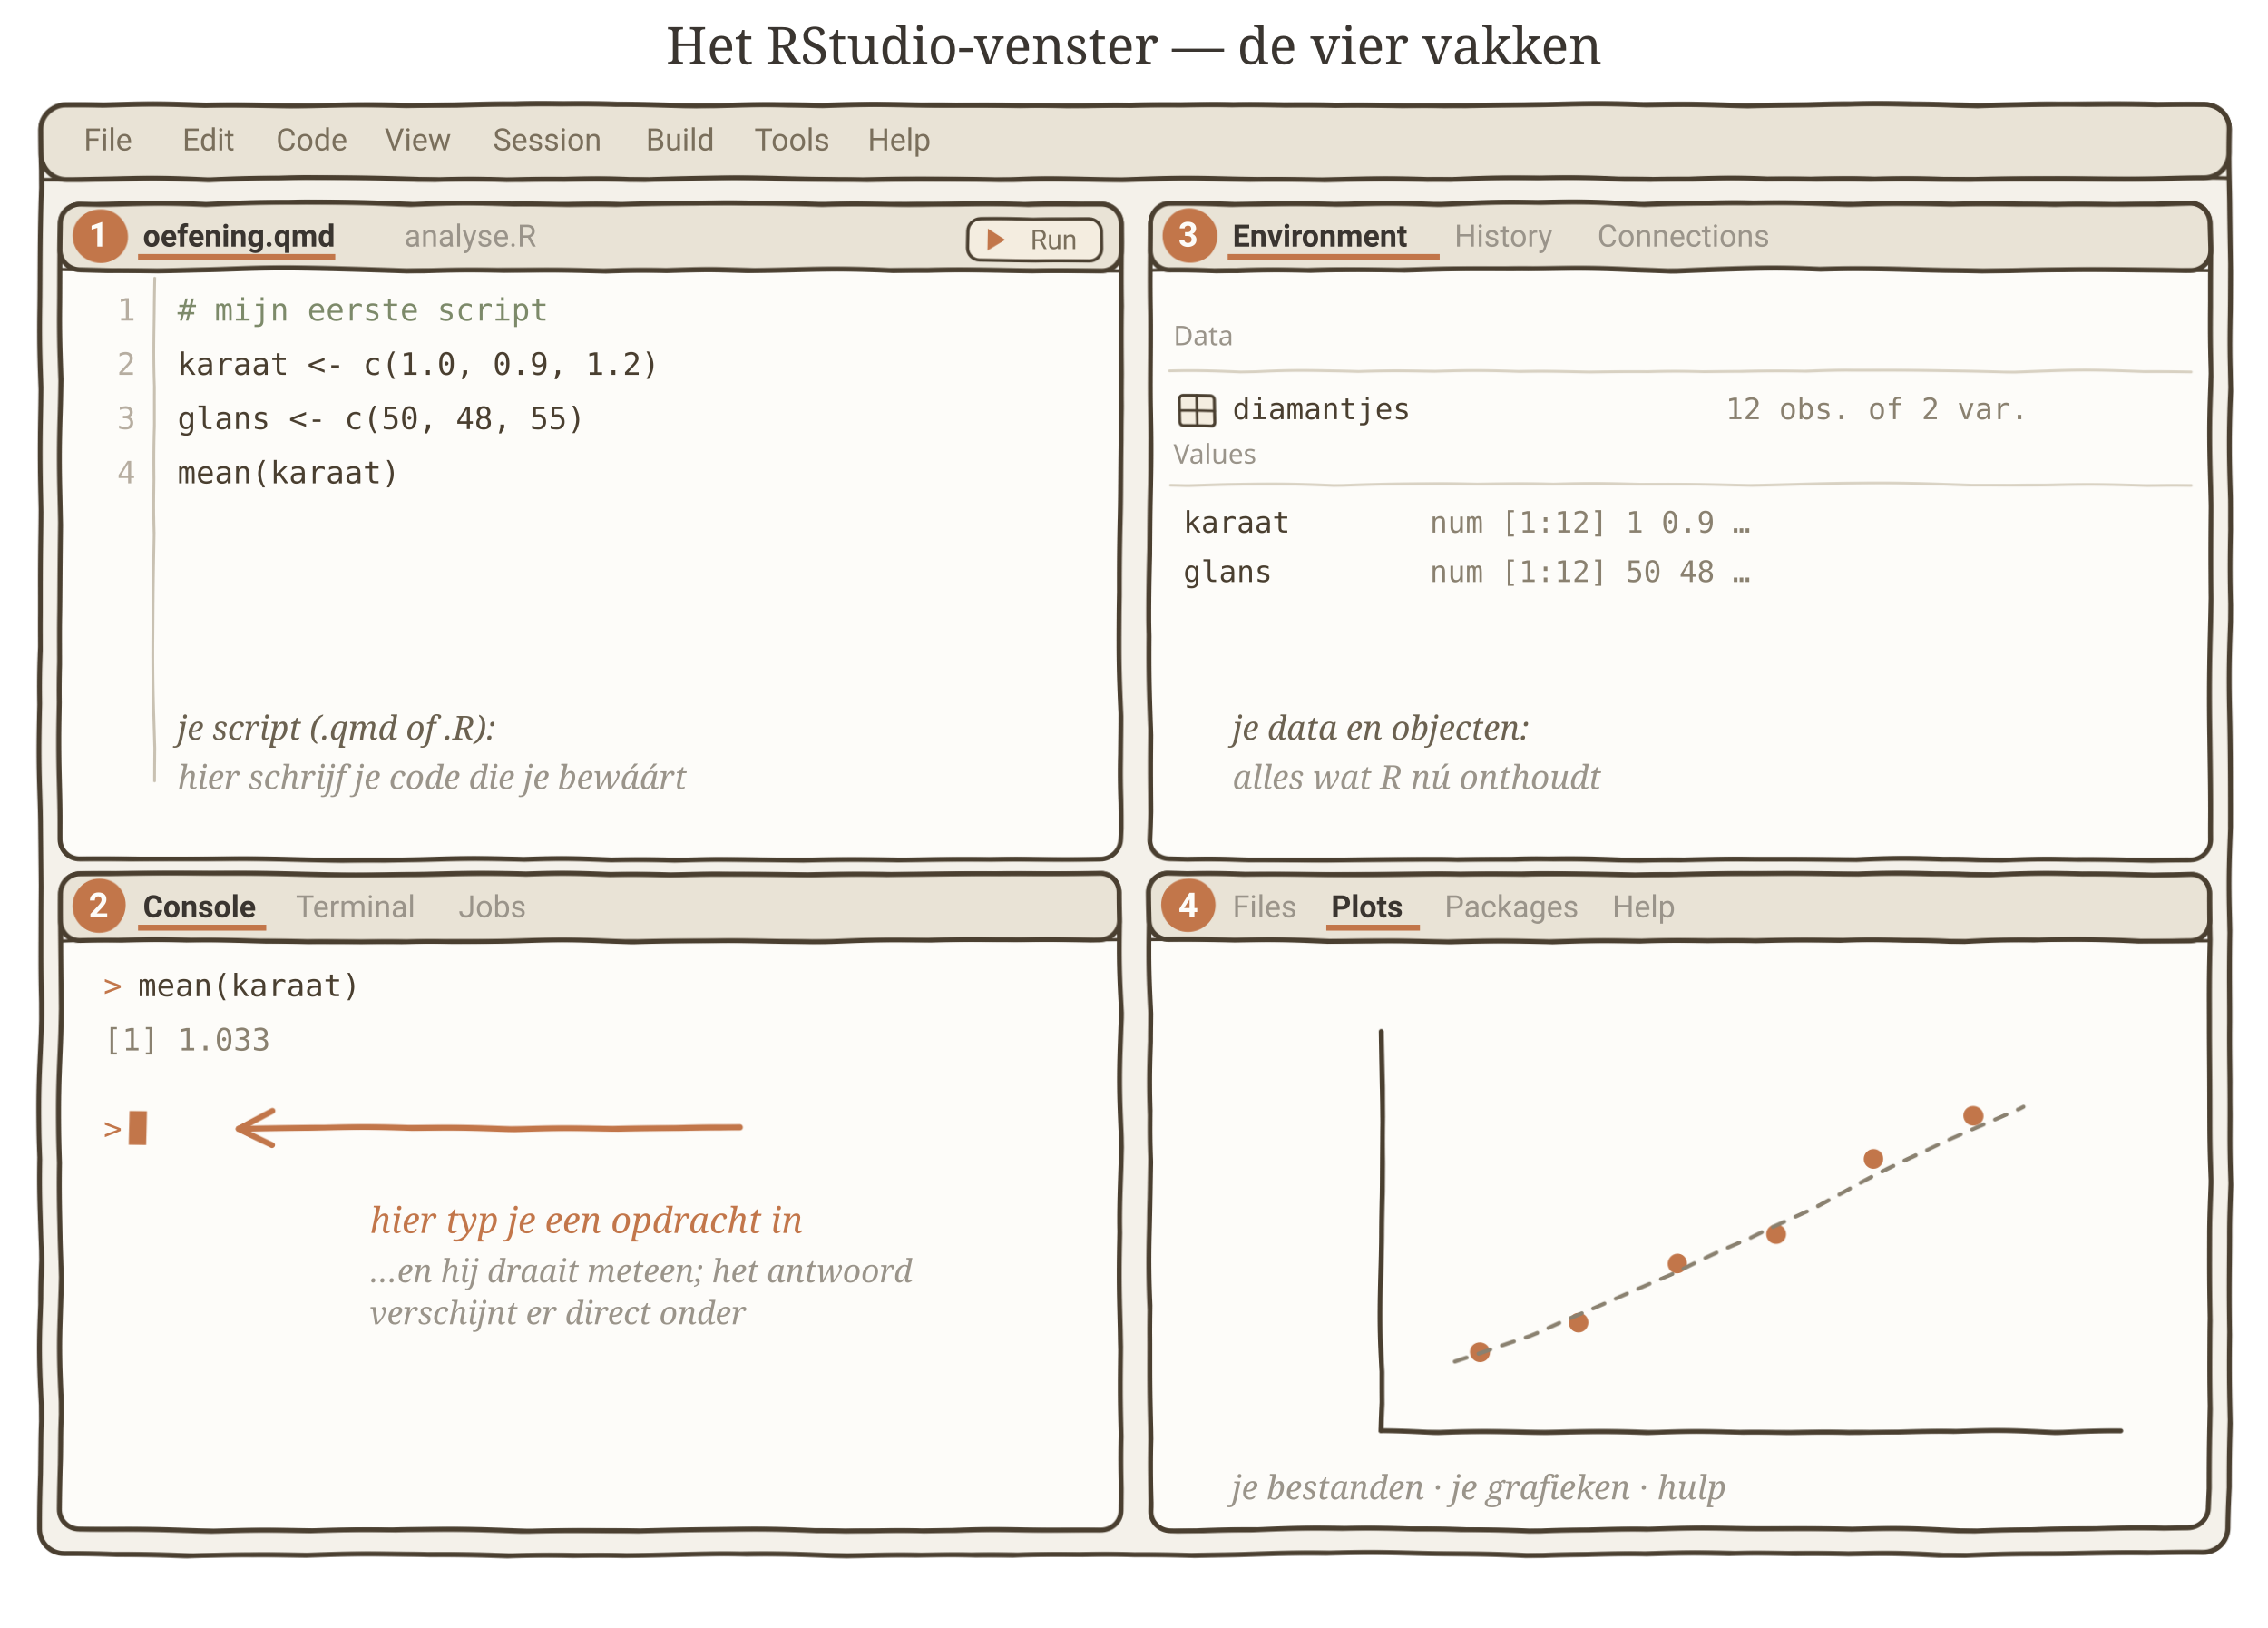
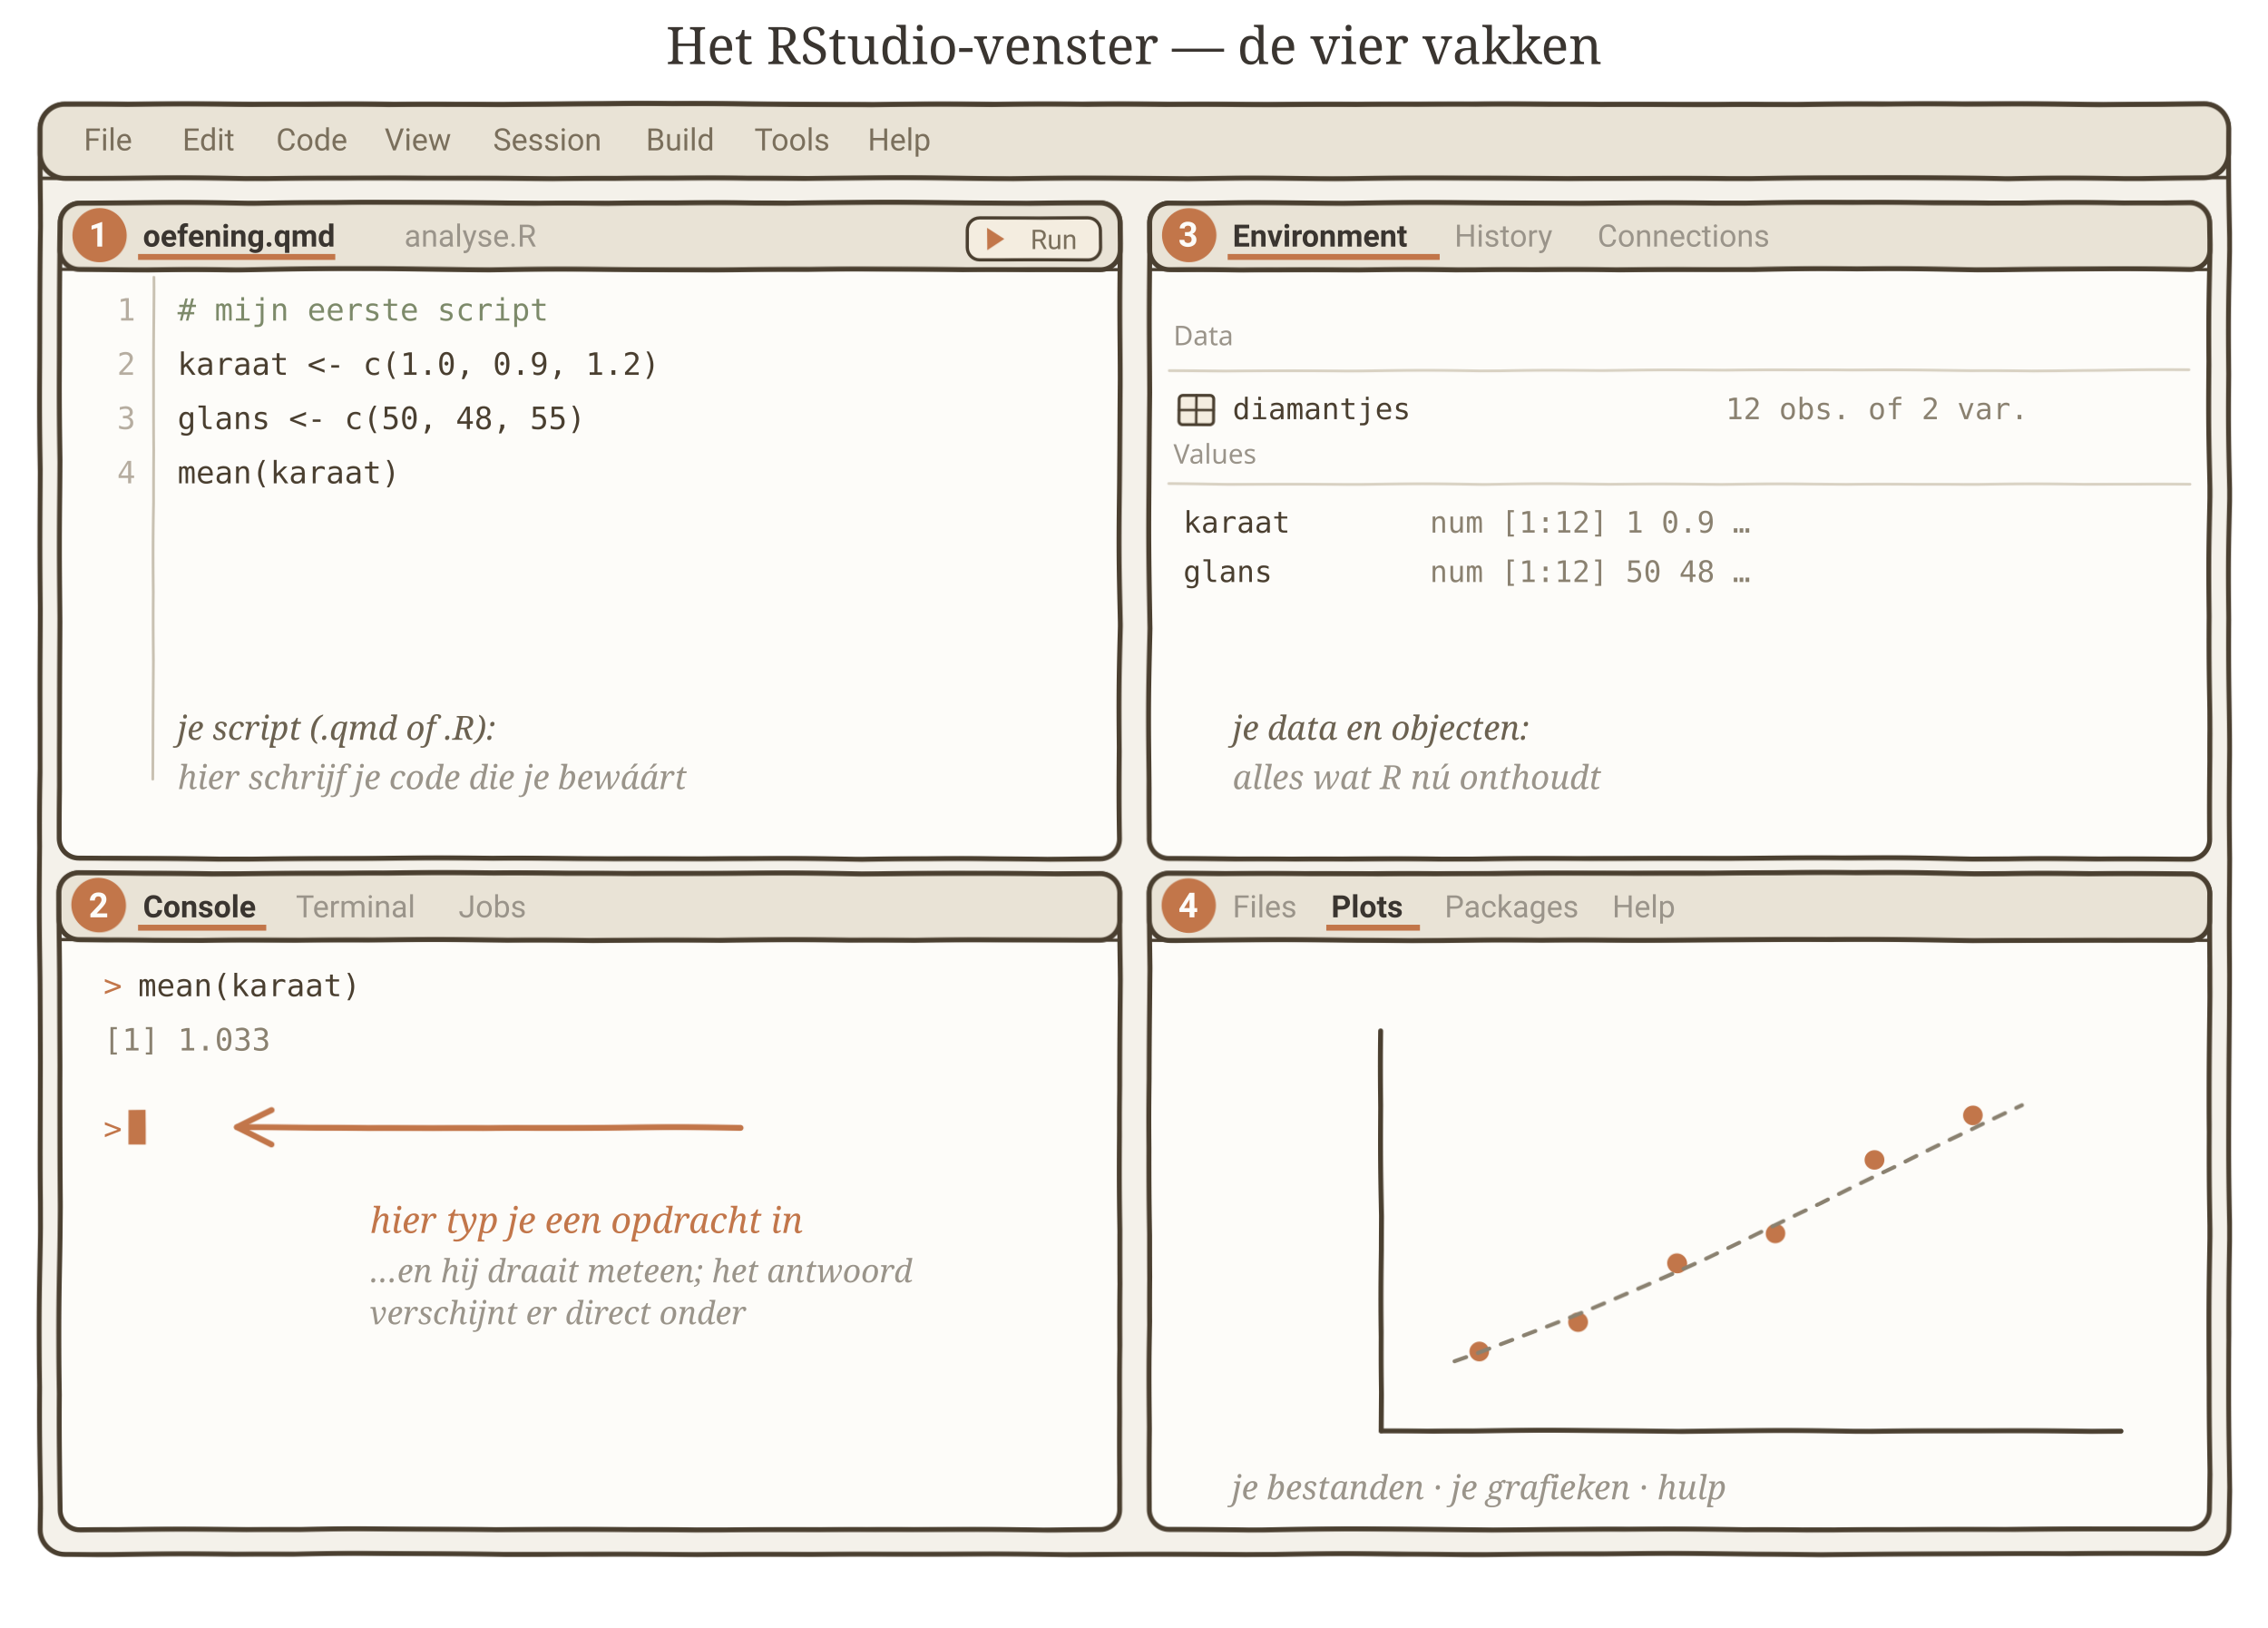
<svg xmlns="http://www.w3.org/2000/svg" viewBox="0 0 920 660" role="img" style="max-width:100%;height:auto" aria-label="Schematische plattegrond van het RStudio-venster. Bovenaan een menubalk. Daaronder vier vakken: linksboven de Source/Editor waar je je script bewaart, linksonder de Console waar je een opdracht typt die meteen draait, rechtsboven de Environment met je data en objecten, rechtsonder Files, Plots, Packages en Help met je bestanden, grafieken en hulp.">
  <defs>
    <filter id="wiebel" x="-4%" y="-4%" width="108%" height="108%">
-       <feTurbulence type="turbulence" baseFrequency="0.012" numOctaves="2" seed="5" result="t" />
-       <feDisplacementMap in="SourceGraphic" in2="t" scale="1.9" />
+       <feTurbulence type="turbulence" baseFrequency="0.010" numOctaves="2" seed="5" result="t" />
+       <feDisplacementMap in="SourceGraphic" in2="t" scale="0.95" />
    </filter>
  </defs>
  <g font-family="Georgia, 'EB Garamond', serif" text-anchor="middle">
    <text x="460" y="26" font-size="21" fill="#3a3530">Het RStudio-venster — de vier vakken</text>
  </g>
  <g filter="url(#wiebel)" stroke="#4a3f30" stroke-width="2" stroke-linecap="round" stroke-linejoin="round">
    <rect x="16" y="42" width="888" height="588" rx="10" fill="#f4f1ea" />
    <rect x="16" y="42" width="888" height="30" rx="10" fill="#e9e3d6" />
    <line x1="16" y1="72" x2="904" y2="72" stroke-width="1.4" />
    <rect x="24" y="82" width="430" height="266" rx="8" fill="#fdfcf9" />
    <rect x="24" y="82" width="430" height="27" rx="8" fill="#e9e3d6" />
    <line x1="24" y1="109" x2="454" y2="109" stroke-width="1.3" />
    <rect x="24" y="354" width="430" height="266" rx="8" fill="#fdfcf9" />
    <rect x="24" y="354" width="430" height="27" rx="8" fill="#e9e3d6" />
    <line x1="24" y1="381" x2="454" y2="381" stroke-width="1.3" />
    <rect x="466" y="82" width="430" height="266" rx="8" fill="#fdfcf9" />
    <rect x="466" y="82" width="430" height="27" rx="8" fill="#e9e3d6" />
    <line x1="466" y1="109" x2="896" y2="109" stroke-width="1.3" />
    <rect x="466" y="354" width="430" height="266" rx="8" fill="#fdfcf9" />
    <rect x="466" y="354" width="430" height="27" rx="8" fill="#e9e3d6" />
    <line x1="466" y1="381" x2="896" y2="381" stroke-width="1.3" />
    <circle cx="40" cy="95" r="11" fill="#c2764a" stroke="none" />
    <circle cx="40" cy="367" r="11" fill="#c2764a" stroke="none" />
    <circle cx="482" cy="95" r="11" fill="#c2764a" stroke="none" />
    <circle cx="482" cy="367" r="11" fill="#c2764a" stroke="none" />
    <line x1="62" y1="112" x2="62" y2="316" stroke-width="1.1" stroke="#c9c1b2" />
    <rect x="392" y="88" width="54" height="17" rx="5" fill="#f4ede0" stroke-width="1.3" />
    <path d="M400,92 l0,9 l7,-4.5 z" fill="#c2764a" stroke="none" />
    <rect x="52" y="450" width="7" height="14" fill="#c2764a" stroke="none" />
    <line x1="474" y1="150" x2="888" y2="150" stroke-width="1.1" stroke="#d8d1c2" />
    <line x1="474" y1="196" x2="888" y2="196" stroke-width="1.1" stroke="#d8d1c2" />
    <rect x="478" y="160" width="14" height="12" rx="1.5" fill="#f4ede0" stroke-width="1.2" />
    <line x1="478" y1="166" x2="492" y2="166" stroke-width="1" />
    <line x1="485" y1="160" x2="485" y2="172" stroke-width="1" />
    <line x1="560" y1="580" x2="860" y2="580" />
    <line x1="560" y1="580" x2="560" y2="418" />
    <circle cx="600" cy="548" r="4" fill="#c2764a" stroke="none" />
    <circle cx="640" cy="536" r="4" fill="#c2764a" stroke="none" />
    <circle cx="680" cy="512" r="4" fill="#c2764a" stroke="none" />
    <circle cx="720" cy="500" r="4" fill="#c2764a" stroke="none" />
    <circle cx="760" cy="470" r="4" fill="#c2764a" stroke="none" />
    <circle cx="800" cy="452" r="4" fill="#c2764a" stroke="none" />
    <path d="M590,552 C680,520 740,485 820,448" stroke="#8a8170" stroke-width="1.6" fill="none" stroke-dasharray="5 5" />
    <path d="M300,457 L96,457" stroke="#c2764a" stroke-width="2.4" fill="none" />
    <path d="M96,457 l14,-7 M96,457 l14,7" stroke="#c2764a" stroke-width="2.4" fill="none" />
  </g>
  <g font-family="system-ui, -apple-system, 'Segoe UI', Roboto, sans-serif" font-size="14" font-weight="700" fill="#fdfcf9" text-anchor="middle">
    <text x="40" y="100">1</text>
    <text x="40" y="372">2</text>
    <text x="482" y="100">3</text>
    <text x="482" y="372">4</text>
  </g>
  <g font-family="system-ui, -apple-system, 'Segoe UI', Roboto, sans-serif" font-size="12.5" fill="#7a6f5c">
    <text x="34" y="61">File</text>
    <text x="74" y="61">Edit</text>
    <text x="112" y="61">Code</text>
    <text x="156" y="61">View</text>
    <text x="200" y="61">Session</text>
    <text x="262" y="61">Build</text>
    <text x="306" y="61">Tools</text>
    <text x="352" y="61">Help</text>
  </g>
  <g font-family="system-ui, -apple-system, 'Segoe UI', Roboto, sans-serif" font-size="12.5">
    <text x="58" y="100" fill="#3a3530" font-weight="600">oefening.qmd</text>
    <text x="164" y="100" fill="#9a948a">analyse.R</text>
    <rect x="56" y="103" width="80" height="2.4" fill="#c2764a" />
    <text x="418" y="101" fill="#7a6f5c" font-size="11">Run</text>
    <text x="58" y="372" fill="#3a3530" font-weight="600">Console</text>
    <text x="120" y="372" fill="#9a948a">Terminal</text>
    <text x="186" y="372" fill="#9a948a">Jobs</text>
    <rect x="56" y="375" width="52" height="2.4" fill="#c2764a" />
    <text x="500" y="100" fill="#3a3530" font-weight="600">Environment</text>
    <text x="590" y="100" fill="#9a948a">History</text>
    <text x="648" y="100" fill="#9a948a">Connections</text>
    <rect x="498" y="103" width="86" height="2.4" fill="#c2764a" />
    <text x="500" y="372" fill="#9a948a">Files</text>
    <text x="540" y="372" fill="#3a3530" font-weight="600">Plots</text>
    <text x="586" y="372" fill="#9a948a">Packages</text>
    <text x="654" y="372" fill="#9a948a">Help</text>
    <rect x="538" y="375" width="38" height="2.4" fill="#c2764a" />
  </g>
  <g font-family="ui-monospace, 'SF Mono', Menlo, Consolas, monospace" font-size="12.5">
    <g fill="#b6ada0" text-anchor="end">
      <text x="55" y="130">1</text>
      <text x="55" y="152">2</text>
      <text x="55" y="174">3</text>
      <text x="55" y="196">4</text>
    </g>
    <text x="72" y="130" fill="#7d8a6a"># mijn eerste script</text>
    <text x="72" y="152" fill="#4a3f30">karaat &lt;- c(1.0, 0.9, 1.2)</text>
    <text x="72" y="174" fill="#4a3f30">glans  &lt;- c(50, 48, 55)</text>
    <text x="72" y="196" fill="#4a3f30">mean(karaat)</text>
  </g>
  <g font-family="ui-monospace, 'SF Mono', Menlo, Consolas, monospace" font-size="12.5">
    <text x="42" y="404" fill="#c2764a">&gt;</text>
    <text x="56" y="404" fill="#4a3f30">mean(karaat)</text>
    <text x="42" y="426" fill="#8a8170">[1] 1.033</text>
    <text x="42" y="462" fill="#c2764a">&gt;</text>
  </g>
  <g font-family="ui-monospace, 'SF Mono', Menlo, Consolas, monospace" font-size="12">
    <text x="476" y="140" font-family="system-ui, sans-serif" font-size="11" fill="#9a948a">Data</text>
    <text x="500" y="170" fill="#4a3f30">diamantjes</text>
    <text x="700" y="170" fill="#8a8170">12 obs. of 2 var.</text>
    <text x="476" y="188" font-family="system-ui, sans-serif" font-size="11" fill="#9a948a">Values</text>
    <text x="480" y="216" fill="#4a3f30">karaat</text>
    <text x="580" y="216" fill="#8a8170">num [1:12] 1 0.9 …</text>
    <text x="480" y="236" fill="#4a3f30">glans</text>
    <text x="580" y="236" fill="#8a8170">num [1:12] 50 48 …</text>
  </g>
  <g font-family="Georgia, 'EB Garamond', serif" fill="#6b6150" font-style="italic">
    <text x="72" y="300" font-size="13.5">je script (.qmd of .R):</text>
    <text x="72" y="320" font-size="13.5" fill="#9a948a">hier schrijf je code die je bewáárt</text>
    <text x="150" y="500" font-size="14.5" fill="#c2764a">hier typ je een opdracht in</text>
    <text x="150" y="520" font-size="13" fill="#9a948a">…en hij draait meteen; het antwoord</text>
    <text x="150" y="537" font-size="13" fill="#9a948a">verschijnt er direct onder</text>
    <text x="500" y="300" font-size="13.5">je data en objecten:</text>
    <text x="500" y="320" font-size="13.5" fill="#9a948a">alles wat R nú onthoudt</text>
    <text x="600" y="608" font-size="13.5" fill="#9a948a" text-anchor="middle">je bestanden · je grafieken · hulp</text>
  </g>
</svg>
